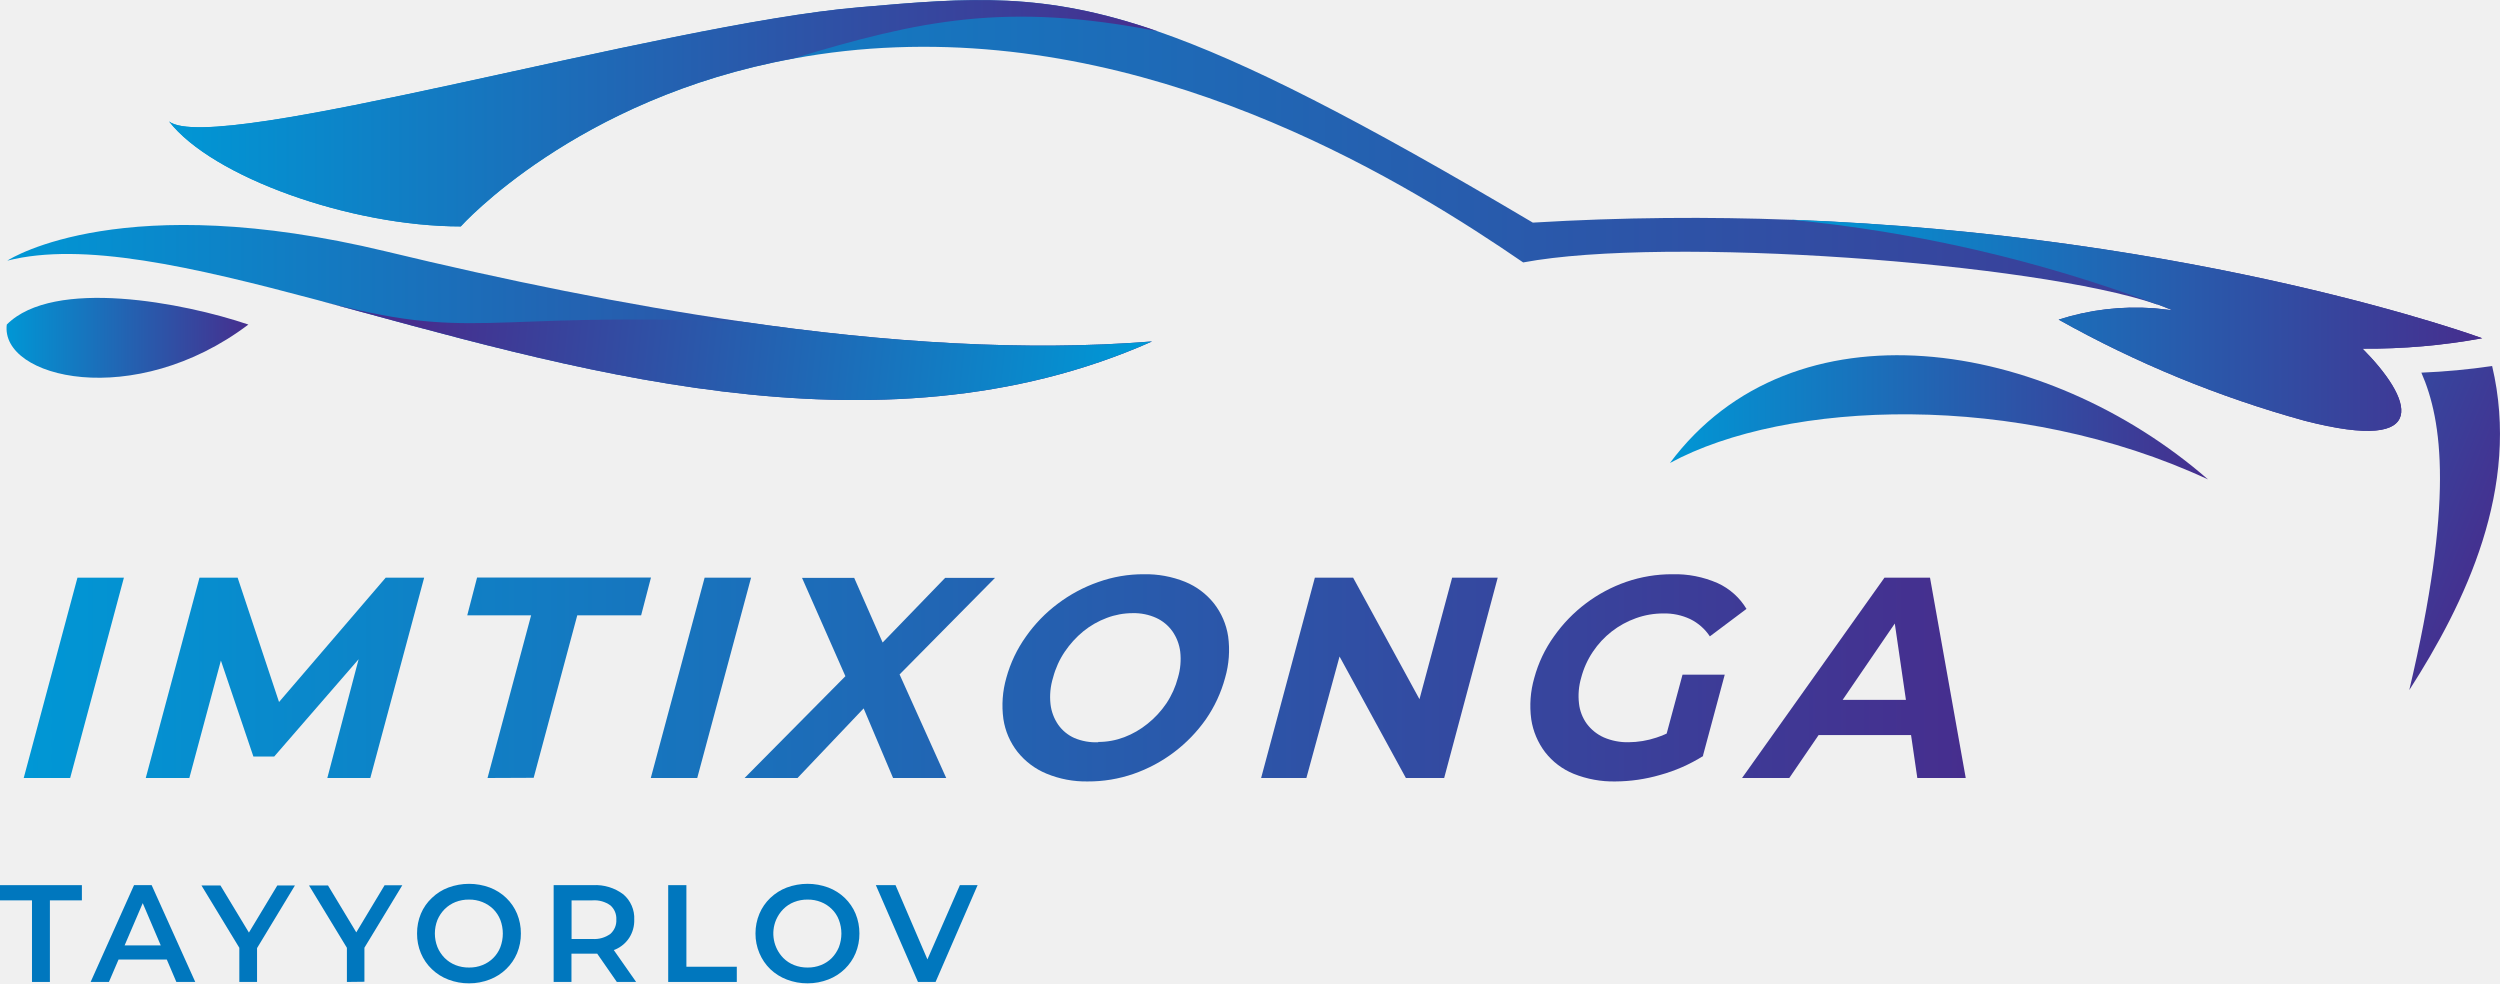
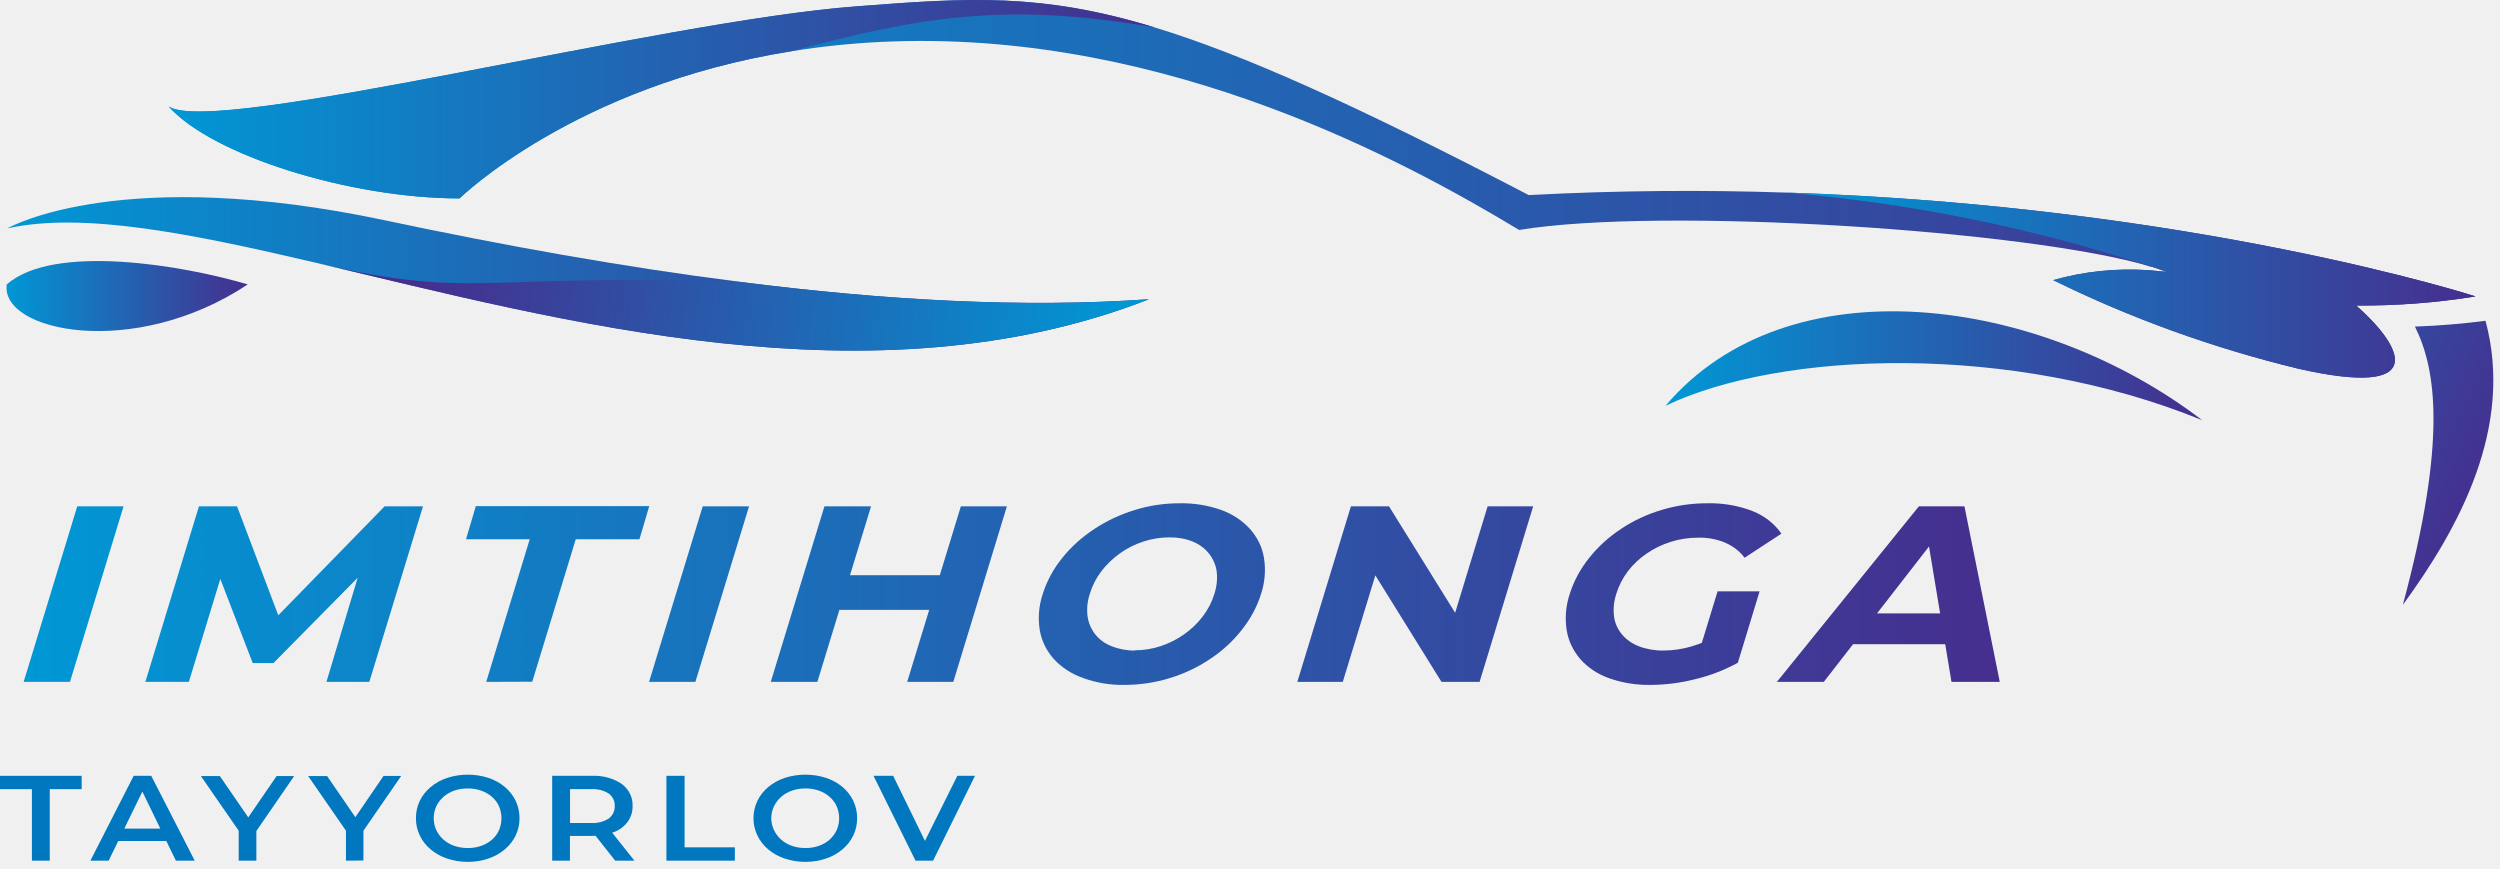
- <svg xmlns="http://www.w3.org/2000/svg" width="150" height="59" viewBox="0 0 150 59" fill="none">
-   <g clip-path="url(#clip0_637_2140)">
-     <path d="M141.751 20.919C144.656 23.841 146.115 27.266 138.279 25.245C133.133 23.826 128.177 21.789 123.518 19.177C125.36 18.584 127.299 18.353 129.228 18.495H129.263L130.344 18.614C130.076 18.495 129.775 18.377 129.44 18.258H129.399C122.13 15.763 99.935 14.14 91.391 15.746C84.678 11.141 70.389 2.21 53.767 2.839C51.703 2.914 49.647 3.14 47.615 3.514C34.542 5.885 27.651 13.588 27.651 13.588C21.038 13.588 12.742 10.625 10.15 7.289C12.831 9.381 39.673 1.446 51.565 0.439C58.272 -0.154 62.618 -0.492 69.473 1.884C74.746 3.71 81.507 7.153 91.97 13.357C97.384 13.031 102.563 13.002 107.44 13.185C132.062 14.092 148.937 20.297 148.937 20.297C146.567 20.732 144.161 20.94 141.751 20.919Z" fill="url(#paint0_linear_637_2140)" />
-     <path d="M69.125 20.486C52.509 27.87 33.745 21.938 19.072 18.009C11.473 15.983 4.978 14.489 0.437 15.639C0.72 15.455 7.452 11.301 23.146 15.082C30.291 16.806 37.482 18.282 44.473 19.289C53.153 20.558 61.538 21.097 69.125 20.486Z" fill="url(#paint1_linear_637_2140)" />
-     <path d="M0.407 19.473C3.224 16.646 11.036 18.163 14.903 19.473C8.048 24.652 2.30372e-05 22.697 0.407 19.473Z" fill="url(#paint2_linear_637_2140)" />
-     <path d="M100.195 27.781C107.587 17.873 122.721 20.267 132.481 28.765C121.044 23.444 107.156 24.001 100.195 27.781Z" fill="url(#paint3_linear_637_2140)" />
-     <path d="M149.528 21.962C151.258 29.269 147.91 36.185 144.556 41.406C147.231 30.099 146.552 25.257 145.282 22.359C146.703 22.301 148.12 22.169 149.528 21.962Z" fill="url(#paint4_linear_637_2140)" />
-     <path d="M69.45 1.873C60.363 0.095 55.149 1.227 47.603 3.508C34.53 5.879 27.639 13.583 27.639 13.583C21.026 13.583 12.73 10.62 10.138 7.283C12.819 9.375 39.661 1.44 51.553 0.433C58.249 -0.148 62.594 -0.504 69.45 1.873Z" fill="url(#paint5_linear_637_2140)" />
-     <path d="M141.751 20.919C144.656 23.841 146.115 27.266 138.279 25.245C133.133 23.826 128.177 21.789 123.518 19.177C125.36 18.584 127.299 18.353 129.228 18.495H129.263L130.344 18.614L129.44 18.258H129.399C122.327 15.611 114.941 13.904 107.428 13.18C132.05 14.086 148.925 20.291 148.925 20.291C146.559 20.727 144.157 20.937 141.751 20.919Z" fill="url(#paint6_linear_637_2140)" />
-     <path d="M69.125 20.486C52.509 27.87 33.745 21.938 19.072 18.009C28.519 20.54 28.631 18.697 44.462 19.295C53.153 20.558 61.538 21.097 69.125 20.486Z" fill="url(#paint7_linear_637_2140)" />
-     <path d="M1.423 46.68L4.647 34.662H7.434L4.21 46.68H1.423Z" fill="url(#paint8_linear_637_2140)" />
-     <path d="M8.745 46.68L11.969 34.662H14.259L17.082 43.142H15.866L23.14 34.662H25.449L22.219 46.68H19.639L21.752 38.662H22.29L16.45 45.394H15.204L12.925 38.662H13.515L11.36 46.68H8.745Z" fill="url(#paint9_linear_637_2140)" />
-     <path d="M29.251 46.68L31.867 36.919H28.035L28.625 34.65H39.059L38.468 36.919H34.636L32.02 46.668L29.251 46.68Z" fill="url(#paint10_linear_637_2140)" />
-     <path d="M39.047 46.68L42.277 34.662H45.064L41.834 46.68H39.047Z" fill="url(#paint11_linear_637_2140)" />
-     <path d="M44.674 46.68L51.718 39.568L51.175 41.595L48.122 34.673H51.252L53.366 39.48L52.025 39.515L56.708 34.673H59.701L52.994 41.459L53.525 39.468L56.773 46.68H53.584L51.429 41.583H52.693L47.851 46.68H44.674Z" fill="url(#paint12_linear_637_2140)" />
-     <path d="M65.263 46.887C64.415 46.902 63.574 46.743 62.789 46.419C62.11 46.139 61.513 45.69 61.053 45.115C60.604 44.543 60.311 43.863 60.203 43.142C60.09 42.315 60.15 41.473 60.38 40.671C60.624 39.779 61.024 38.939 61.561 38.188C62.088 37.437 62.729 36.775 63.462 36.226C64.201 35.667 65.021 35.227 65.895 34.922C66.77 34.609 67.694 34.451 68.623 34.454C69.474 34.437 70.319 34.592 71.109 34.91C71.787 35.187 72.383 35.634 72.839 36.208C73.287 36.781 73.58 37.461 73.689 38.182C73.803 39.015 73.74 39.863 73.506 40.671C73.266 41.558 72.877 42.398 72.355 43.154C71.286 44.675 69.768 45.822 68.015 46.431C67.13 46.737 66.2 46.892 65.263 46.887ZM65.895 44.517C66.428 44.518 66.956 44.421 67.454 44.232C67.96 44.039 68.432 43.767 68.853 43.426C69.288 43.079 69.669 42.667 69.981 42.206C70.298 41.731 70.533 41.206 70.678 40.653C70.826 40.15 70.873 39.622 70.814 39.1C70.759 38.661 70.599 38.242 70.347 37.88C70.098 37.53 69.762 37.252 69.373 37.074C68.931 36.875 68.451 36.778 67.968 36.789C67.435 36.789 66.907 36.885 66.409 37.074C65.898 37.264 65.421 37.536 64.998 37.88C64.571 38.231 64.197 38.642 63.888 39.1C63.568 39.574 63.33 40.099 63.185 40.653C63.023 41.17 62.971 41.715 63.031 42.253C63.082 42.691 63.238 43.11 63.486 43.474C63.732 43.826 64.069 44.105 64.46 44.28C64.914 44.471 65.404 44.558 65.895 44.535V44.517Z" fill="url(#paint13_linear_637_2140)" />
-     <path d="M75.667 46.68L78.891 34.662H81.188L85.912 43.314H84.802L87.128 34.662H89.862L86.65 46.68H84.353L79.629 38.028H80.745L78.383 46.68H75.667Z" fill="url(#paint14_linear_637_2140)" />
-     <path d="M96.924 46.887C96.069 46.904 95.22 46.748 94.426 46.431C93.749 46.158 93.156 45.71 92.708 45.133C92.27 44.556 91.983 43.877 91.875 43.16C91.762 42.326 91.824 41.478 92.058 40.671C92.3 39.776 92.7 38.933 93.239 38.182C94.309 36.662 95.827 35.518 97.579 34.91C98.467 34.606 99.398 34.451 100.337 34.454C101.272 34.429 102.201 34.611 103.059 34.987C103.778 35.315 104.382 35.855 104.789 36.534L102.592 38.182C102.297 37.737 101.889 37.379 101.411 37.145C100.909 36.909 100.359 36.794 99.805 36.807C99.244 36.805 98.686 36.901 98.158 37.091C97.102 37.466 96.195 38.172 95.572 39.106C95.251 39.584 95.014 40.113 94.869 40.671C94.724 41.168 94.679 41.69 94.739 42.206C94.787 42.649 94.95 43.072 95.211 43.432C95.476 43.784 95.826 44.064 96.227 44.244C96.697 44.446 97.204 44.545 97.715 44.534C98.283 44.53 98.847 44.436 99.386 44.256C100.018 44.044 100.615 43.739 101.157 43.349L102.191 45.358C101.391 45.863 100.521 46.246 99.61 46.496C98.737 46.75 97.833 46.882 96.924 46.887ZM102.173 45.358L99.74 44.979L100.951 40.481H103.484L102.173 45.358Z" fill="url(#paint15_linear_637_2140)" />
-     <path d="M104.523 46.68L113.067 34.662H115.801L117.944 46.68H115.039L113.492 36.072H114.602L107.357 46.68H104.523ZM107.894 44.102L109.164 41.992H115.358L115.505 44.102H107.894Z" fill="url(#paint16_linear_637_2140)" />
-     <path d="M1.919 58.917V54.022H0V53.109H4.913V54.022H2.994V58.917H1.919Z" fill="#0077BE" />
-     <path d="M5.438 58.917L8.042 53.109H9.099L11.715 58.917H10.581L8.349 53.684H8.78L6.536 58.917H5.438ZM6.619 57.572L6.92 56.724H10.032L10.321 57.572H6.619Z" fill="#0077BE" />
-     <path d="M14.36 58.917V56.618L14.608 57.276L12.087 53.127H13.226L15.257 56.487H14.614L16.639 53.127H17.696L15.187 57.276L15.423 56.618V58.917H14.36Z" fill="#0077BE" />
-     <path d="M20.814 58.917V56.618L21.062 57.276L18.54 53.127H19.68L21.699 56.475H21.056L23.075 53.115H24.138L21.623 57.264L21.865 56.606V58.905L20.814 58.917Z" fill="#0077BE" />
-     <path d="M28.147 59C27.722 59.003 27.299 58.927 26.901 58.775C26.531 58.636 26.193 58.422 25.909 58.147C25.627 57.878 25.404 57.553 25.254 57.193C25.097 56.818 25.019 56.414 25.024 56.007C25.02 55.601 25.098 55.197 25.254 54.822C25.404 54.465 25.628 54.144 25.909 53.88C26.193 53.604 26.531 53.39 26.901 53.252C27.704 52.956 28.585 52.956 29.387 53.252C29.754 53.391 30.089 53.603 30.373 53.874C30.652 54.142 30.873 54.465 31.023 54.822C31.177 55.198 31.256 55.601 31.253 56.007C31.257 56.414 31.179 56.817 31.023 57.193C30.873 57.55 30.652 57.872 30.373 58.141C30.09 58.415 29.755 58.629 29.387 58.769C28.992 58.923 28.571 59.002 28.147 59ZM28.147 58.052C28.422 58.056 28.695 58.006 28.95 57.904C29.192 57.809 29.411 57.665 29.595 57.482C29.779 57.298 29.923 57.079 30.019 56.837C30.22 56.306 30.22 55.72 30.019 55.19C29.922 54.947 29.778 54.728 29.594 54.544C29.407 54.362 29.186 54.219 28.944 54.123C28.689 54.021 28.416 53.971 28.141 53.975C27.863 53.971 27.586 54.021 27.326 54.123C27.084 54.22 26.863 54.365 26.677 54.55C26.494 54.736 26.348 54.955 26.246 55.196C26.041 55.719 26.041 56.301 26.246 56.825C26.347 57.068 26.493 57.289 26.677 57.477C26.863 57.662 27.084 57.807 27.326 57.904C27.588 58.006 27.867 58.057 28.147 58.052Z" fill="#0077BE" />
-     <path d="M33.219 58.917V53.109H35.581C36.233 53.072 36.877 53.267 37.4 53.661C37.617 53.846 37.79 54.08 37.903 54.343C38.017 54.606 38.069 54.891 38.055 55.178C38.066 55.563 37.962 55.943 37.754 56.268C37.549 56.582 37.255 56.828 36.91 56.973C36.493 57.149 36.044 57.234 35.593 57.222H33.822L34.288 56.742V58.917H33.219ZM34.294 56.861L33.827 56.339H35.552C35.935 56.366 36.315 56.257 36.626 56.031C36.745 55.924 36.838 55.792 36.9 55.645C36.961 55.497 36.989 55.337 36.98 55.178C36.989 55.018 36.962 54.858 36.901 54.71C36.84 54.562 36.746 54.431 36.626 54.324C36.314 54.101 35.934 53.994 35.552 54.022H33.827L34.294 53.489V56.861ZM37.01 58.917L35.546 56.807H36.691L38.167 58.917H37.01Z" fill="#0077BE" />
-     <path d="M40.092 58.917V53.109H41.184V58.004H44.208V58.917H40.092Z" fill="#0077BE" />
-     <path d="M48.459 59C48.033 59.003 47.611 58.927 47.213 58.775C46.842 58.635 46.502 58.421 46.215 58.147C45.937 57.876 45.716 57.551 45.566 57.193C45.407 56.818 45.326 56.414 45.329 56.007C45.328 55.6 45.408 55.197 45.566 54.822C45.716 54.467 45.937 54.146 46.215 53.88C46.501 53.607 46.838 53.393 47.207 53.252C48.011 52.955 48.895 52.955 49.699 53.252C50.065 53.391 50.401 53.603 50.685 53.874C50.963 54.142 51.184 54.465 51.334 54.822C51.489 55.198 51.567 55.601 51.565 56.007C51.569 56.414 51.49 56.817 51.334 57.193C51.184 57.55 50.963 57.872 50.685 58.141C50.402 58.415 50.067 58.629 49.699 58.769C49.303 58.922 48.883 59.001 48.459 59ZM48.459 58.052C48.734 58.056 49.007 58.005 49.262 57.904C49.503 57.809 49.722 57.666 49.906 57.483C50.086 57.296 50.23 57.077 50.331 56.837C50.535 56.307 50.535 55.719 50.331 55.19C50.238 54.945 50.093 54.725 49.906 54.544C49.722 54.361 49.503 54.218 49.262 54.123C49.007 54.021 48.734 53.971 48.459 53.975C48.18 53.971 47.904 54.021 47.644 54.123C47.4 54.218 47.179 54.363 46.995 54.55C46.812 54.736 46.666 54.955 46.563 55.195C46.404 55.576 46.359 55.996 46.436 56.401C46.513 56.807 46.707 57.181 46.995 57.477C47.179 57.663 47.4 57.808 47.644 57.904C47.904 58.006 48.18 58.056 48.459 58.052Z" fill="#0077BE" />
-     <path d="M55.078 58.917L52.551 53.109H53.732L55.987 58.36H55.296L57.593 53.109H58.656L56.135 58.917H55.078Z" fill="#0077BE" />
-   </g>
+ <svg xmlns="http://www.w3.org/2000/svg" width="216" height="75" viewBox="0 0 216 75" fill="none">
+   <path d="M203.579 26.399C207.752 30.087 209.846 34.41 198.593 31.86C191.203 30.069 184.084 27.497 177.393 24.2C180.039 23.452 182.823 23.16 185.593 23.34H185.644L187.196 23.489C186.812 23.34 186.379 23.19 185.899 23.041H185.839C175.4 19.892 143.524 17.842 131.253 19.869C121.612 14.057 101.09 2.785 77.219 3.578C74.254 3.673 71.301 3.958 68.383 4.43C49.608 7.422 39.712 17.146 39.712 17.146C30.214 17.146 18.3 13.406 14.577 9.195C18.427 11.835 56.977 1.82 74.056 0.548C83.689 -0.2 89.93 -0.626 99.776 2.373C107.348 4.677 117.058 9.023 132.084 16.855C139.861 16.443 147.298 16.406 154.302 16.638C189.664 17.782 213.9 25.614 213.9 25.614C210.495 26.162 207.04 26.425 203.579 26.399Z" fill="url(#paint0_linear_2020_57)" />
+   <path d="M99.275 25.853C75.413 35.173 48.463 27.686 27.39 22.726C16.477 20.168 7.149 18.283 0.628 19.734C1.035 19.503 10.702 14.259 33.242 19.031C43.502 21.208 53.831 23.07 63.871 24.342C76.337 25.943 88.379 26.623 99.275 25.853Z" fill="url(#paint1_linear_2020_57)" />
+   <path d="M0.585 24.574C4.63 21.006 15.849 22.921 21.404 24.574C11.558 31.111 4.83943e-06 28.643 0.585 24.574Z" fill="url(#paint2_linear_2020_57)" />
+   <path d="M143.897 35.061C154.514 22.554 176.248 25.576 190.266 36.303C173.84 29.586 153.895 30.289 143.897 35.061Z" fill="url(#paint3_linear_2020_57)" />
+   <path d="M214.748 27.716C217.232 36.938 212.424 45.668 207.607 52.258C211.449 37.986 210.474 31.875 208.65 28.217C210.691 28.144 212.726 27.977 214.748 27.716Z" fill="url(#paint4_linear_2020_57)" />
+   <path d="M99.742 2.358C86.691 0.114 79.203 1.543 68.366 4.423C49.591 7.415 39.695 17.139 39.695 17.139C30.197 17.139 18.283 13.399 14.56 9.188C18.41 11.828 56.96 1.812 74.039 0.541C83.655 -0.192 89.897 -0.641 99.742 2.358Z" fill="url(#paint5_linear_2020_57)" />
+   <path d="M203.579 26.399C207.752 30.087 209.846 34.41 198.593 31.86C191.203 30.069 184.084 27.497 177.393 24.2C180.039 23.452 182.823 23.16 185.593 23.34H185.644L187.196 23.489L185.899 23.041H185.839C175.683 19.699 165.075 17.544 154.285 16.63C189.647 17.775 213.883 25.606 213.883 25.606C210.484 26.157 207.034 26.422 203.579 26.399Z" fill="url(#paint6_linear_2020_57)" />
+   <path d="M99.275 25.853C75.413 35.173 48.463 27.686 27.39 22.726C40.958 25.92 41.12 23.594 63.854 24.35C76.337 25.943 88.379 26.623 99.275 25.853Z" fill="url(#paint7_linear_2020_57)" />
+   <path d="M2.044 58.915L6.674 43.745H10.676L6.046 58.915H2.044Z" fill="url(#paint8_linear_2020_57)" />
+   <path d="M12.559 58.915L17.189 43.745H20.479L24.533 54.449H22.786L33.233 43.745H36.549L31.91 58.915H28.204L31.24 48.794H32.012L23.625 57.291H21.836L18.563 48.794H19.411L16.316 58.915H12.559Z" fill="url(#paint9_linear_2020_57)" />
+   <path d="M42.01 58.915L45.767 46.595H40.263L41.111 43.73H56.095L55.247 46.595H49.744L45.987 58.9L42.01 58.915Z" fill="url(#paint10_linear_2020_57)" />
+   <path d="M56.078 58.915L60.717 43.745H64.719L60.081 58.915H56.078Z" fill="url(#paint11_linear_2020_57)" />
+   <path d="M66.593 58.915L71.232 43.745H75.26L70.621 58.915H66.593ZM72.182 52.691L73.081 49.699H81.484L80.577 52.691H72.182ZM78.381 58.915L83.019 43.745H86.996L82.366 58.915H78.381Z" fill="url(#paint12_linear_2020_57)" />
+   <path d="M97.147 59.176C95.929 59.196 94.72 58.995 93.594 58.586C92.599 58.239 91.723 57.672 91.05 56.94C90.407 56.217 89.989 55.358 89.837 54.449C89.666 53.405 89.753 52.341 90.091 51.33C90.442 50.205 91.016 49.144 91.787 48.196C92.547 47.248 93.471 46.413 94.527 45.72C95.585 45.016 96.76 44.46 98.012 44.074C99.272 43.679 100.6 43.479 101.938 43.483C103.16 43.462 104.374 43.658 105.508 44.059C106.481 44.41 107.336 44.974 107.993 45.697C108.638 46.419 109.056 47.279 109.205 48.188C109.376 49.24 109.289 50.311 108.951 51.33C108.597 52.454 108.023 53.514 107.255 54.464C106.501 55.422 105.576 56.266 104.516 56.962C103.46 57.667 102.283 58.22 101.031 58.6C99.781 58.981 98.469 59.175 97.147 59.176ZM98.054 56.184C98.816 56.185 99.572 56.063 100.284 55.825C101.014 55.582 101.695 55.239 102.303 54.808C102.925 54.369 103.468 53.85 103.914 53.267C104.372 52.668 104.713 52.006 104.923 51.307C105.132 50.672 105.199 50.006 105.118 49.348C105.037 48.793 104.804 48.264 104.44 47.807C104.083 47.368 103.604 47.017 103.049 46.79C102.415 46.539 101.725 46.417 101.031 46.431C100.263 46.43 99.502 46.552 98.784 46.79C98.052 47.029 97.371 47.373 96.765 47.807C96.148 48.248 95.608 48.767 95.163 49.348C94.706 49.947 94.368 50.609 94.162 51.307C93.948 51.943 93.882 52.609 93.967 53.267C94.046 53.82 94.273 54.348 94.628 54.808C94.981 55.253 95.465 55.605 96.028 55.825C96.663 56.083 97.355 56.214 98.054 56.207V56.184Z" fill="url(#paint13_linear_2020_57)" />
+   <path d="M112.089 58.915L116.719 43.745H120.009L126.793 54.666H125.199L128.531 43.745H132.466L127.836 58.915H124.546L117.762 47.994H119.356L116.015 58.915H112.089Z" fill="url(#paint14_linear_2020_57)" />
+   <path d="M142.608 59.176C141.384 59.197 140.167 59.001 139.03 58.6C138.055 58.257 137.2 57.692 136.553 56.962C135.923 56.235 135.514 55.378 135.366 54.471C135.196 53.42 135.282 52.349 135.621 51.33C135.975 50.204 136.549 49.141 137.317 48.188C138.075 47.236 139 46.395 140.056 45.697C141.116 44.989 142.299 44.436 143.558 44.059C144.83 43.675 146.165 43.48 147.51 43.483C148.853 43.451 150.188 43.681 151.419 44.157C152.456 44.568 153.326 45.249 153.912 46.109L150.732 48.188C150.311 47.625 149.725 47.173 149.036 46.879C148.315 46.581 147.525 46.436 146.729 46.453C145.923 46.452 145.123 46.573 144.364 46.812C143.611 47.048 142.907 47.389 142.277 47.822C141.644 48.252 141.094 48.77 140.649 49.355C140.193 49.96 139.852 50.627 139.64 51.33C139.436 51.959 139.372 52.617 139.454 53.267C139.523 53.825 139.758 54.356 140.134 54.808C140.511 55.26 141.016 55.616 141.599 55.84C142.271 56.094 142.997 56.219 143.728 56.207C144.546 56.202 145.359 56.083 146.136 55.855C147.045 55.59 147.903 55.205 148.68 54.711L150.172 57.247C149.022 57.885 147.77 58.369 146.458 58.683C145.207 59.003 143.911 59.169 142.608 59.176ZM150.155 57.247L146.662 56.768L148.4 51.091H152.029L150.155 57.247Z" fill="url(#paint15_linear_2020_57)" />
+   <path d="M153.522 58.915L165.792 43.745H169.727L172.78 58.915H168.608L166.386 45.526H167.98L157.575 58.915H153.522ZM158.372 55.661L160.196 52.998H169.083L169.303 55.661H158.372Z" fill="url(#paint16_linear_2020_57)" />
+   <path d="M2.756 74.361V68.182H0V67.031H7.055V68.182H4.299V74.361H2.756Z" fill="#0077BE" />
+   <path d="M7.81 74.361L11.55 67.031H13.068L16.824 74.361H15.196L11.991 67.756H12.61L9.387 74.361H7.81ZM9.506 72.663L9.939 71.593H14.408L14.823 72.663H9.506Z" fill="#0077BE" />
+   <path d="M20.623 74.361V71.459L20.98 72.289L17.359 67.053H18.995L21.912 71.294H20.988L23.897 67.053H25.415L21.811 72.289L22.15 71.459V74.361H20.623Z" fill="#0077BE" />
+   <path d="M29.892 74.361V71.459L30.248 72.289L26.627 67.053H28.264L31.164 71.279H30.24L33.14 67.038H34.666L31.054 72.274L31.401 71.444V74.346L29.892 74.361Z" fill="#0077BE" />
+   <path d="M40.424 74.466C39.813 74.469 39.206 74.373 38.635 74.181C38.103 74.006 37.618 73.736 37.21 73.388C36.805 73.049 36.484 72.639 36.269 72.184C36.044 71.711 35.931 71.202 35.938 70.688C35.933 70.175 36.045 69.666 36.269 69.192C36.485 68.742 36.805 68.337 37.21 68.003C37.618 67.655 38.103 67.385 38.635 67.21C39.787 66.836 41.053 66.836 42.205 67.21C42.731 67.386 43.213 67.653 43.621 67.995C44.021 68.334 44.339 68.741 44.554 69.192C44.776 69.666 44.888 70.175 44.885 70.688C44.89 71.201 44.778 71.71 44.554 72.184C44.339 72.635 44.021 73.042 43.621 73.381C43.215 73.727 42.733 73.997 42.205 74.174C41.637 74.369 41.033 74.468 40.424 74.466ZM40.424 73.269C40.819 73.274 41.211 73.21 41.577 73.082C41.924 72.962 42.24 72.781 42.504 72.549C42.768 72.318 42.975 72.041 43.112 71.735C43.4 71.066 43.4 70.326 43.112 69.656C42.974 69.35 42.766 69.073 42.502 68.841C42.233 68.611 41.916 68.431 41.569 68.309C41.202 68.181 40.81 68.117 40.416 68.123C40.016 68.117 39.618 68.181 39.245 68.309C38.897 68.432 38.579 68.615 38.313 68.848C38.05 69.084 37.841 69.36 37.694 69.663C37.4 70.325 37.4 71.059 37.694 71.72C37.838 72.027 38.048 72.306 38.313 72.543C38.579 72.776 38.897 72.96 39.245 73.082C39.621 73.211 40.021 73.275 40.424 73.269Z" fill="#0077BE" />
+   <path d="M47.709 74.361V67.031H51.1C52.037 66.983 52.962 67.229 53.712 67.726C54.025 67.96 54.272 68.255 54.435 68.587C54.599 68.919 54.673 69.279 54.654 69.641C54.67 70.128 54.519 70.608 54.221 71.017C53.926 71.414 53.504 71.724 53.008 71.907C52.41 72.129 51.766 72.236 51.117 72.222H48.573L49.243 71.616V74.361H47.709ZM49.252 71.765L48.582 71.107H51.058C51.608 71.141 52.154 71.003 52.601 70.718C52.772 70.583 52.906 70.417 52.994 70.23C53.082 70.044 53.122 69.843 53.11 69.641C53.123 69.439 53.084 69.237 52.996 69.051C52.908 68.864 52.773 68.698 52.601 68.564C52.153 68.282 51.607 68.147 51.058 68.182H48.582L49.252 67.509V71.765ZM53.153 74.361L51.05 71.698H52.695L54.815 74.361H53.153Z" fill="#0077BE" />
+   <path d="M57.579 74.361V67.031H59.148V73.209H63.49V74.361H57.579Z" fill="#0077BE" />
+   <path d="M69.595 74.466C68.984 74.469 68.377 74.373 67.806 74.181C67.273 74.005 66.785 73.735 66.373 73.388C65.973 73.047 65.656 72.637 65.44 72.184C65.212 71.711 65.096 71.202 65.101 70.688C65.098 70.174 65.214 69.665 65.44 69.192C65.656 68.744 65.973 68.339 66.373 68.003C66.784 67.658 67.268 67.388 67.798 67.21C68.953 66.836 70.221 66.836 71.376 67.21C71.903 67.386 72.384 67.653 72.792 67.995C73.192 68.334 73.51 68.741 73.725 69.192C73.947 69.666 74.059 70.175 74.056 70.688C74.061 71.201 73.949 71.71 73.725 72.184C73.51 72.635 73.192 73.042 72.792 73.381C72.386 73.727 71.904 73.997 71.376 74.174C70.808 74.368 70.204 74.466 69.595 74.466ZM69.595 73.269C69.99 73.274 70.382 73.21 70.749 73.082C71.095 72.962 71.409 72.781 71.673 72.551C71.932 72.314 72.139 72.038 72.284 71.735C72.577 71.066 72.577 70.325 72.284 69.656C72.15 69.348 71.942 69.07 71.673 68.841C71.409 68.61 71.095 68.429 70.749 68.309C70.382 68.181 69.99 68.117 69.595 68.123C69.195 68.117 68.798 68.181 68.425 68.309C68.075 68.43 67.757 68.613 67.492 68.848C67.23 69.084 67.02 69.36 66.873 69.663C66.644 70.144 66.58 70.673 66.69 71.186C66.8 71.698 67.079 72.17 67.492 72.543C67.757 72.778 68.075 72.962 68.425 73.082C68.798 73.21 69.195 73.274 69.595 73.269Z" fill="#0077BE" />
+   <path d="M79.101 74.361L75.472 67.031H77.168L80.407 73.658H79.415L82.714 67.031H84.24L80.619 74.361H79.101Z" fill="#0077BE" />
  <defs>
-     <linearGradient id="paint0_linear_637_2140" x1="10.126" y1="12.925" x2="148.914" y2="12.925" gradientUnits="userSpaceOnUse">
+     <linearGradient id="paint0_linear_2020_57" x1="14.543" y1="16.309" x2="213.866" y2="16.309" gradientUnits="userSpaceOnUse">
      <stop stop-color="#0097D5" />
      <stop offset="1" stop-color="#462E8E" />
    </linearGradient>
-     <linearGradient id="paint1_linear_637_2140" x1="0.419" y1="18.75" x2="69.125" y2="18.75" gradientUnits="userSpaceOnUse">
+     <linearGradient id="paint1_linear_2020_57" x1="0.602" y1="23.661" x2="99.275" y2="23.661" gradientUnits="userSpaceOnUse">
      <stop stop-color="#0097D5" />
      <stop offset="1" stop-color="#462E8E" />
    </linearGradient>
-     <linearGradient id="paint2_linear_637_2140" x1="0.39" y1="20.273" x2="14.903" y2="20.273" gradientUnits="userSpaceOnUse">
+     <linearGradient id="paint2_linear_2020_57" x1="0.56" y1="25.584" x2="21.404" y2="25.584" gradientUnits="userSpaceOnUse">
      <stop stop-color="#0097D5" />
      <stop offset="1" stop-color="#462E8E" />
    </linearGradient>
-     <linearGradient id="paint3_linear_637_2140" x1="100.195" y1="25.038" x2="132.481" y2="25.038" gradientUnits="userSpaceOnUse">
+     <linearGradient id="paint3_linear_2020_57" x1="143.897" y1="31.598" x2="190.266" y2="31.598" gradientUnits="userSpaceOnUse">
      <stop stop-color="#0097D5" />
      <stop offset="1" stop-color="#462E8E" />
    </linearGradient>
-     <linearGradient id="paint4_linear_637_2140" x1="116.25" y1="18.661" x2="150.019" y2="32.837" gradientUnits="userSpaceOnUse">
+     <linearGradient id="paint4_linear_2020_57" x1="166.954" y1="23.549" x2="213.403" y2="45.735" gradientUnits="userSpaceOnUse">
      <stop stop-color="#0097D5" />
      <stop offset="1" stop-color="#462E8E" />
    </linearGradient>
-     <linearGradient id="paint5_linear_637_2140" x1="10.126" y1="6.791" x2="69.45" y2="6.791" gradientUnits="userSpaceOnUse">
+     <linearGradient id="paint5_linear_2020_57" x1="14.543" y1="8.567" x2="99.742" y2="8.567" gradientUnits="userSpaceOnUse">
      <stop stop-color="#0097D5" />
      <stop offset="1" stop-color="#462E8E" />
    </linearGradient>
-     <linearGradient id="paint6_linear_637_2140" x1="107.416" y1="19.515" x2="148.914" y2="19.515" gradientUnits="userSpaceOnUse">
+     <linearGradient id="paint6_linear_2020_57" x1="154.268" y1="24.626" x2="213.866" y2="24.626" gradientUnits="userSpaceOnUse">
      <stop stop-color="#0097D5" />
      <stop offset="1" stop-color="#462E8E" />
    </linearGradient>
-     <linearGradient id="paint7_linear_637_2140" x1="67.566" y1="23.284" x2="25.457" y2="18.506" gradientUnits="userSpaceOnUse">
+     <linearGradient id="paint7_linear_2020_57" x1="97.037" y1="29.384" x2="36.786" y2="21.606" gradientUnits="userSpaceOnUse">
      <stop stop-color="#0097D5" />
      <stop offset="1" stop-color="#462E8E" />
    </linearGradient>
-     <linearGradient id="paint8_linear_637_2140" x1="1.423" y1="40.671" x2="117.944" y2="40.671" gradientUnits="userSpaceOnUse">
+     <linearGradient id="paint8_linear_2020_57" x1="2.044" y1="51.33" x2="172.805" y2="51.33" gradientUnits="userSpaceOnUse">
      <stop stop-color="#0097D5" />
      <stop offset="1" stop-color="#462E8E" />
    </linearGradient>
-     <linearGradient id="paint9_linear_637_2140" x1="1.423" y1="40.671" x2="117.944" y2="40.671" gradientUnits="userSpaceOnUse">
+     <linearGradient id="paint9_linear_2020_57" x1="2.044" y1="51.33" x2="172.805" y2="51.33" gradientUnits="userSpaceOnUse">
      <stop stop-color="#0097D5" />
      <stop offset="1" stop-color="#462E8E" />
    </linearGradient>
-     <linearGradient id="paint10_linear_637_2140" x1="1.423" y1="40.671" x2="117.944" y2="40.671" gradientUnits="userSpaceOnUse">
+     <linearGradient id="paint10_linear_2020_57" x1="2.044" y1="51.33" x2="172.805" y2="51.33" gradientUnits="userSpaceOnUse">
      <stop stop-color="#0097D5" />
      <stop offset="1" stop-color="#462E8E" />
    </linearGradient>
-     <linearGradient id="paint11_linear_637_2140" x1="1.423" y1="40.671" x2="117.944" y2="40.671" gradientUnits="userSpaceOnUse">
+     <linearGradient id="paint11_linear_2020_57" x1="2.044" y1="51.33" x2="172.805" y2="51.33" gradientUnits="userSpaceOnUse">
      <stop stop-color="#0097D5" />
      <stop offset="1" stop-color="#462E8E" />
    </linearGradient>
-     <linearGradient id="paint12_linear_637_2140" x1="1.423" y1="40.671" x2="117.944" y2="40.671" gradientUnits="userSpaceOnUse">
+     <linearGradient id="paint12_linear_2020_57" x1="2.044" y1="51.33" x2="172.805" y2="51.33" gradientUnits="userSpaceOnUse">
      <stop stop-color="#0097D5" />
      <stop offset="1" stop-color="#462E8E" />
    </linearGradient>
-     <linearGradient id="paint13_linear_637_2140" x1="1.423" y1="40.671" x2="117.944" y2="40.671" gradientUnits="userSpaceOnUse">
+     <linearGradient id="paint13_linear_2020_57" x1="2.044" y1="51.33" x2="172.805" y2="51.33" gradientUnits="userSpaceOnUse">
      <stop stop-color="#0097D5" />
      <stop offset="1" stop-color="#462E8E" />
    </linearGradient>
-     <linearGradient id="paint14_linear_637_2140" x1="1.423" y1="40.671" x2="117.944" y2="40.671" gradientUnits="userSpaceOnUse">
+     <linearGradient id="paint14_linear_2020_57" x1="2.044" y1="51.33" x2="172.805" y2="51.33" gradientUnits="userSpaceOnUse">
      <stop stop-color="#0097D5" />
      <stop offset="1" stop-color="#462E8E" />
    </linearGradient>
-     <linearGradient id="paint15_linear_637_2140" x1="1.423" y1="40.671" x2="117.944" y2="40.671" gradientUnits="userSpaceOnUse">
+     <linearGradient id="paint15_linear_2020_57" x1="2.044" y1="51.33" x2="172.805" y2="51.33" gradientUnits="userSpaceOnUse">
      <stop stop-color="#0097D5" />
      <stop offset="1" stop-color="#462E8E" />
    </linearGradient>
-     <linearGradient id="paint16_linear_637_2140" x1="1.423" y1="40.671" x2="117.944" y2="40.671" gradientUnits="userSpaceOnUse">
+     <linearGradient id="paint16_linear_2020_57" x1="2.044" y1="51.33" x2="172.805" y2="51.33" gradientUnits="userSpaceOnUse">
      <stop stop-color="#0097D5" />
      <stop offset="1" stop-color="#462E8E" />
    </linearGradient>
-     <clipPath id="clip0_637_2140">
-       <rect width="150" height="59" fill="white" />
-     </clipPath>
  </defs>
</svg>
